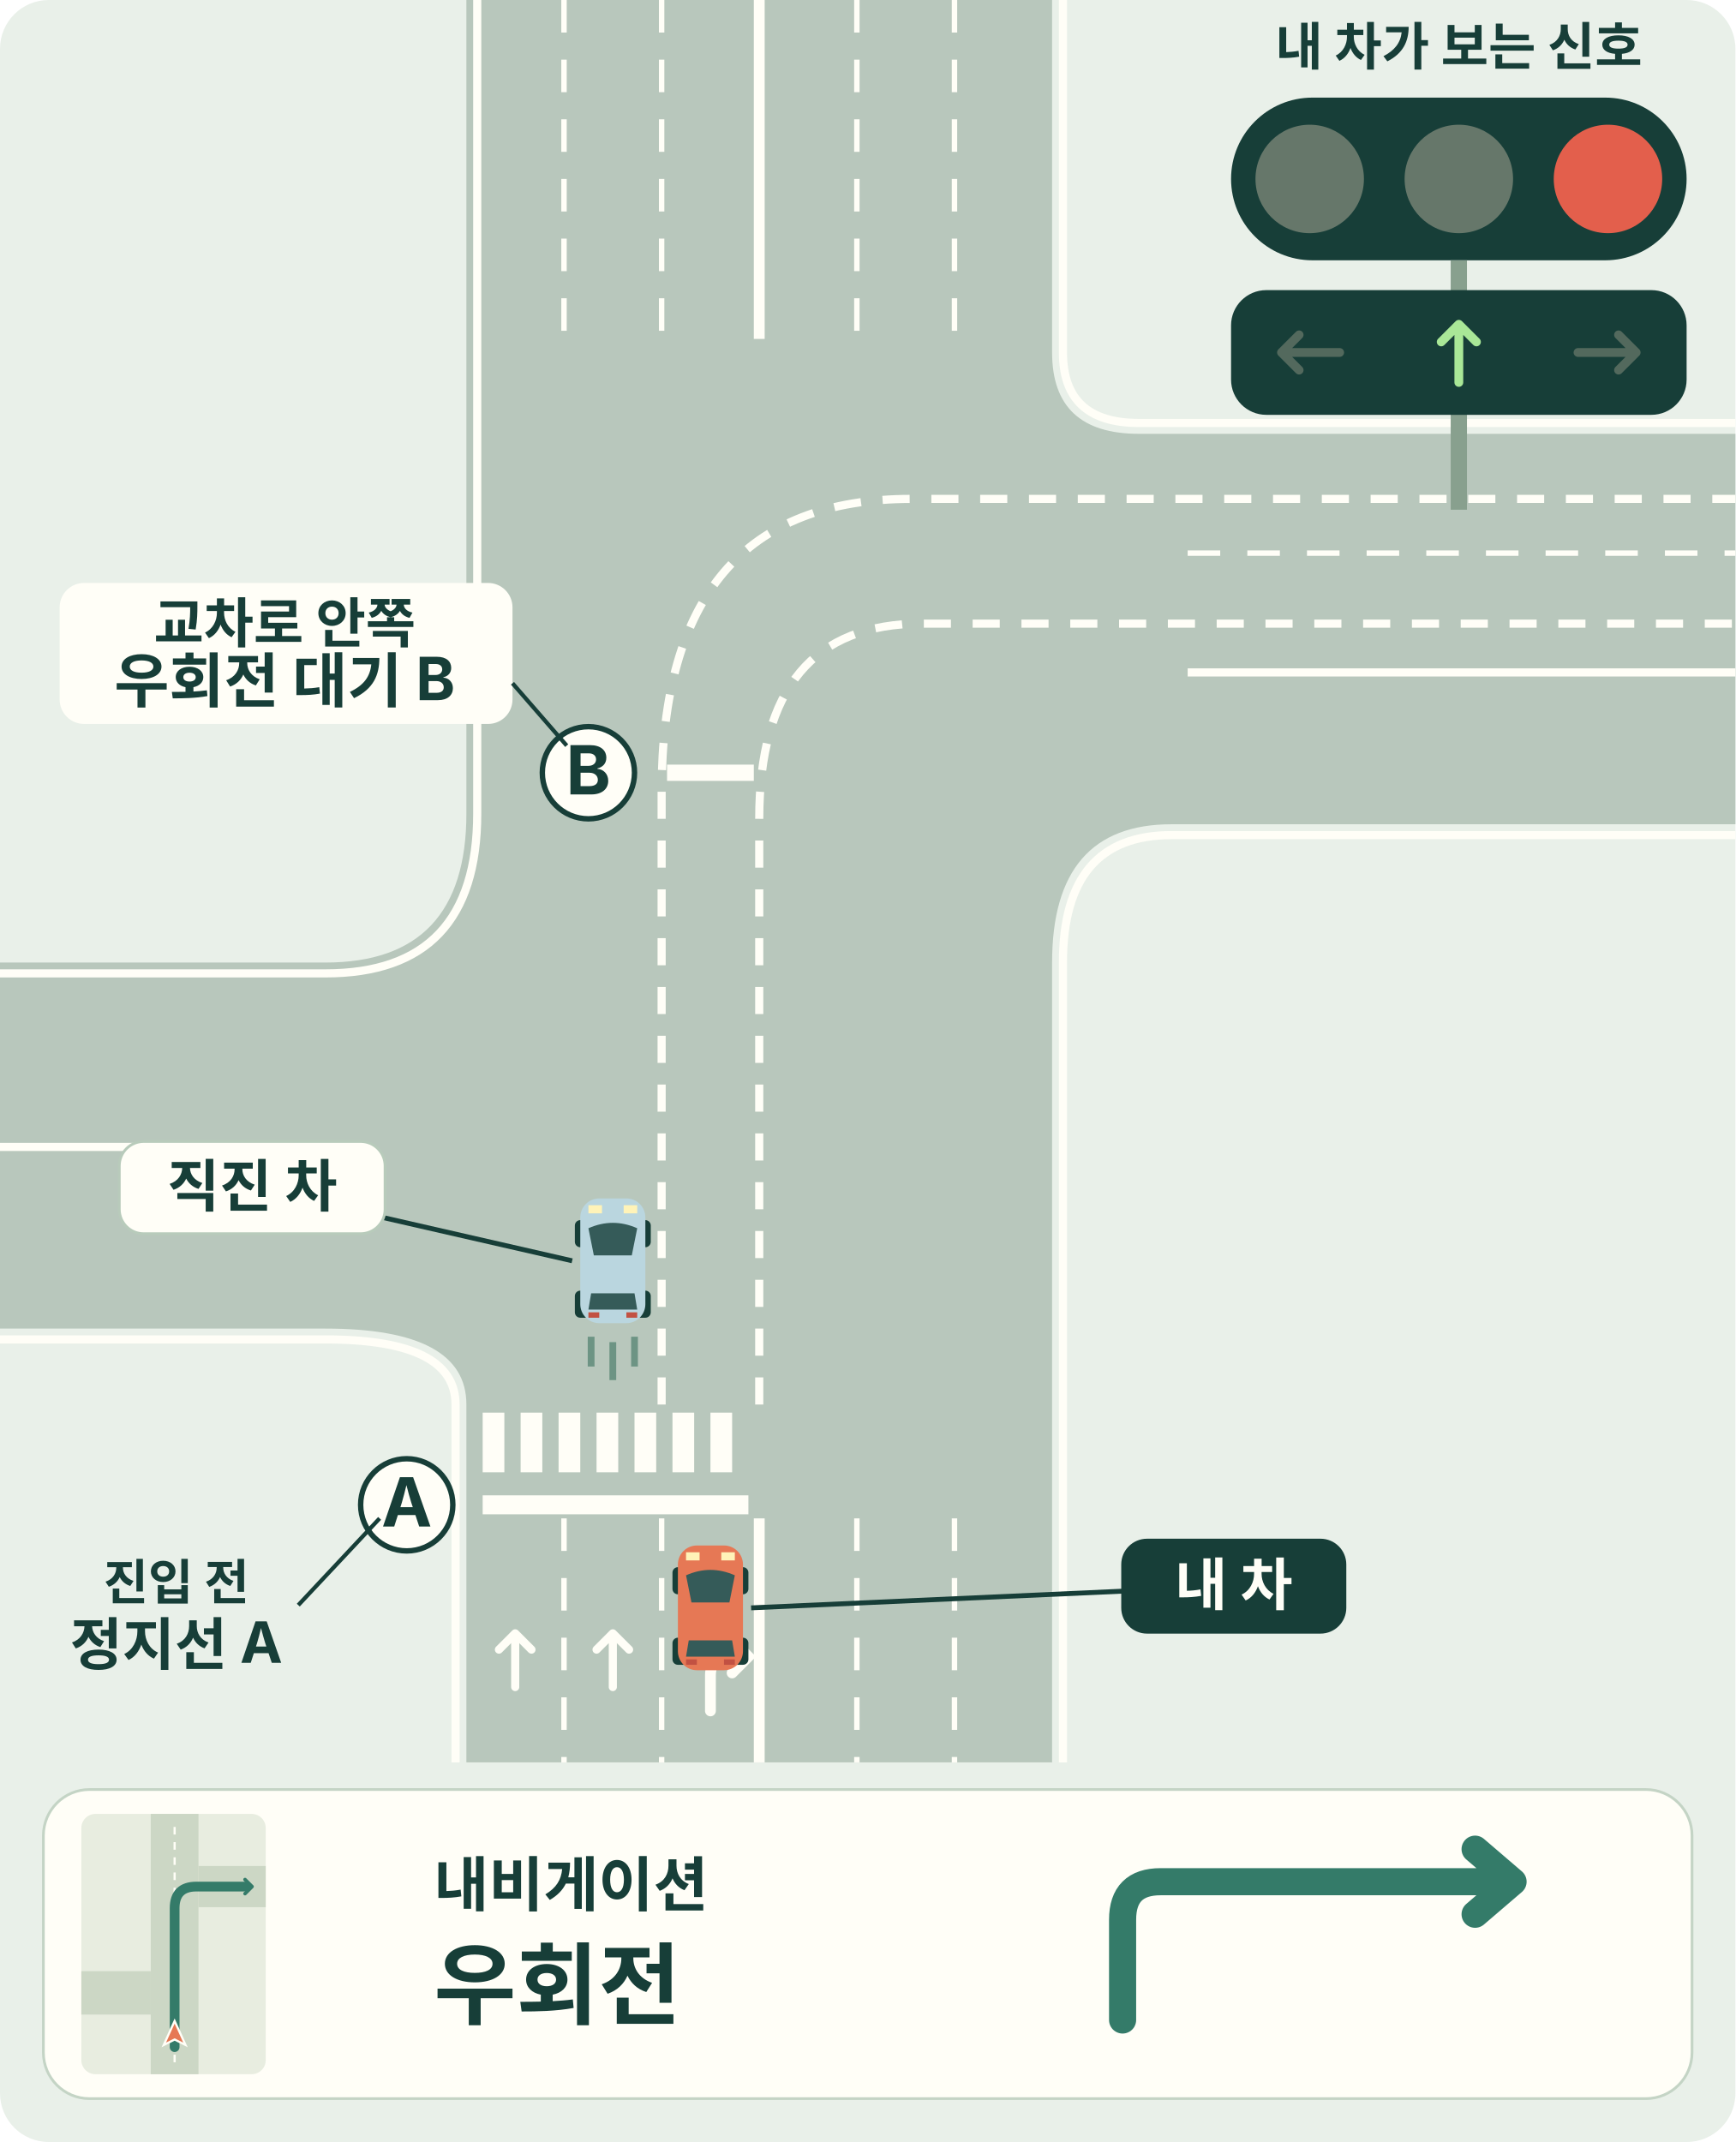
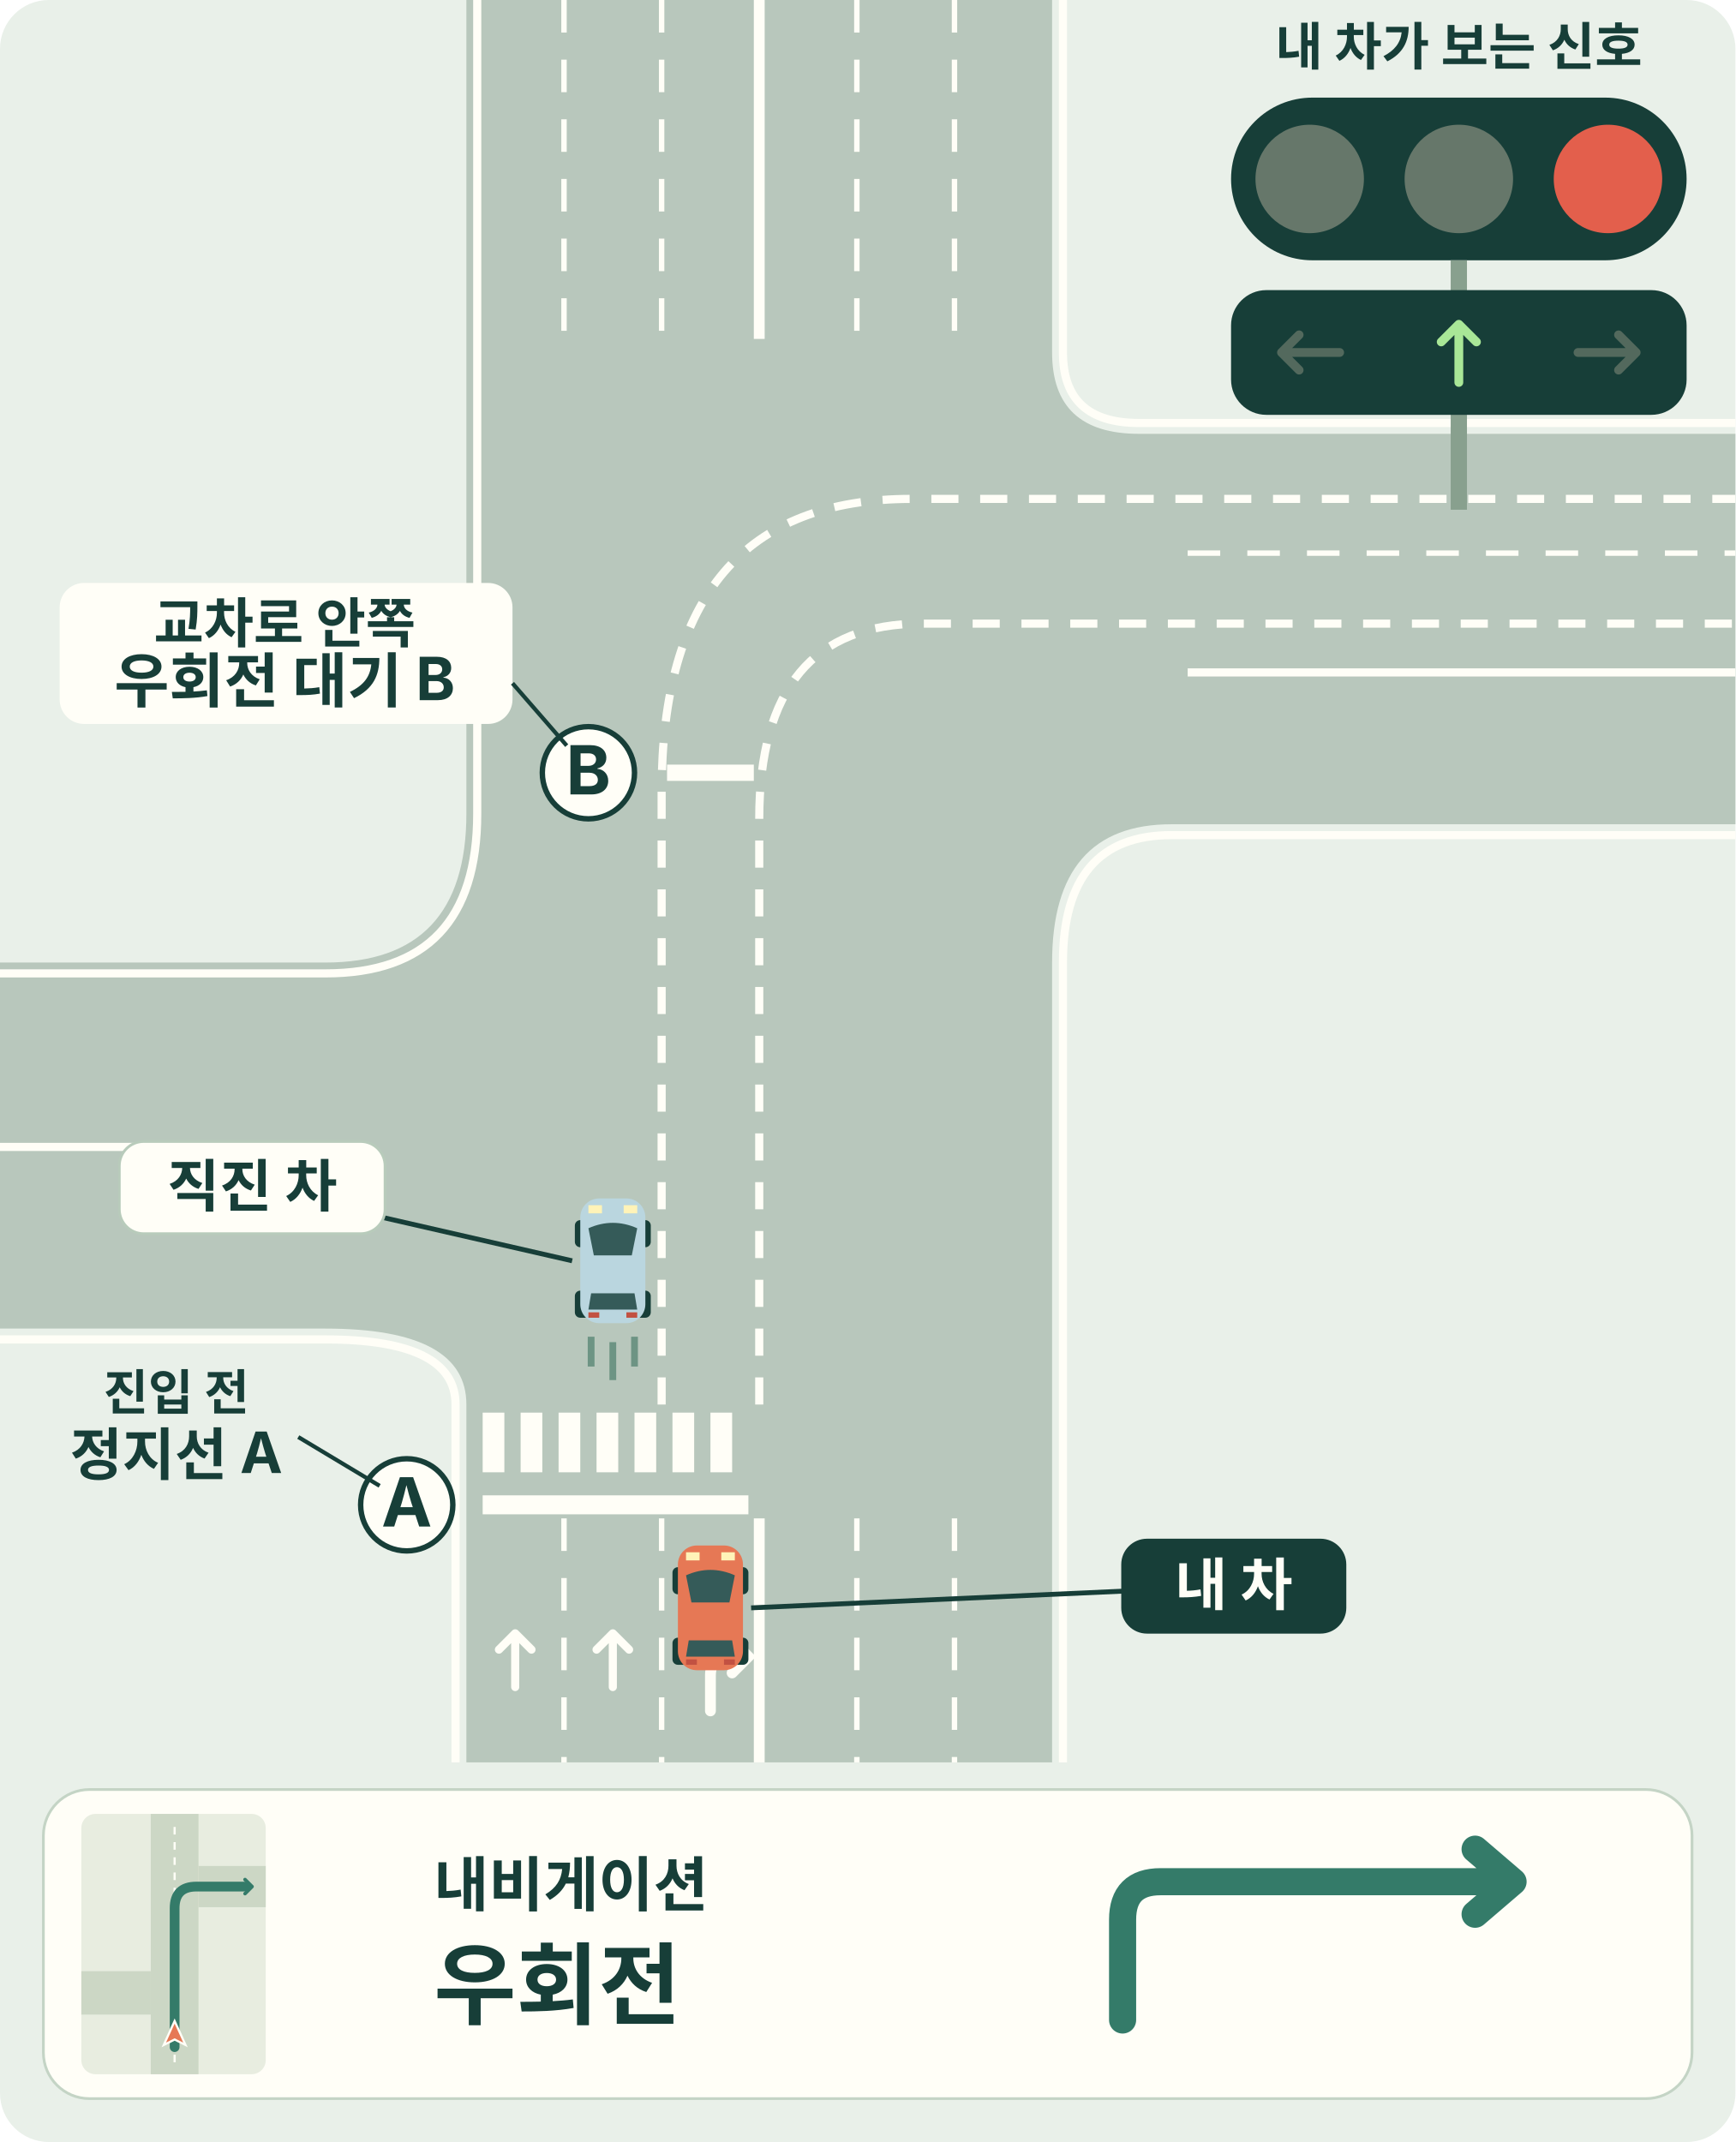
<svg xmlns="http://www.w3.org/2000/svg" data-question-id="turn-03" viewBox="0 0 640 790" role="img" aria-label="직진 화살표가 켜졌어요. 우회전하려는 나도 B로 갈까요?. 빨간 원형 신호. 녹색 화살표: 직진. 내비 경로: 우회전. 넓고 어긋난 교차로. 진입 전 정지선 A와 교차로 깊숙한 우회전 대기 표시 B 사이에 여러 대 길이의 진입 구간이 있음. 내 차는 A 정지선 이전. 진행할 경로에 다른 차나 보행자 없음" data-scenario-feature="deep-right-turn" style="font-family:-apple-system,BlinkMacSystemFont,'Apple SD Gothic Neo',sans-serif">
  <rect width="640" height="790" rx="18" fill="#e9f0e9" />
  <g data-road-layout="large-offset-intersection" data-entry-line-y="555" data-waiting-line-y="285" data-stage="before-entry">
    <path d="M0 355H120Q172 355 172 300V0H388V130Q388 160 420 160H640V304H432Q388 304 388 355V650H172V518Q172 490 120 490H0Z" fill="#b8c7bc" />
    <path d="M0 359H120Q176 359 176 300V0M392 0V130Q392 156 420 156H640M640 308H432Q392 308 392 355V650M168 650V518Q168 494 120 494H0" fill="none" stroke="#fffef7" stroke-width="3" />
    <path d="M280 0V125M280 560V650" fill="none" stroke="#fffef7" stroke-width="4" />
    <path d="M208 0V130M244 0V130M316 0V130M352 0V130M208 560V650M244 560V650M316 560V650M352 560V650" fill="none" stroke="#fffef7" stroke-width="2" stroke-dasharray="12 10" />
    <path d="M0 423H118M438 248H640" fill="none" stroke="#fffef7" stroke-width="3" />
    <path d="M438 204H640" fill="none" stroke="#fffef7" stroke-width="2" stroke-dasharray="12 10" />
    <g data-crosswalk="entry">
      <rect x="178" y="521" width="8" height="22" fill="#fffef7" />
      <rect x="192" y="521" width="8" height="22" fill="#fffef7" />
      <rect x="206" y="521" width="8" height="22" fill="#fffef7" />
      <rect x="220" y="521" width="8" height="22" fill="#fffef7" />
      <rect x="234" y="521" width="8" height="22" fill="#fffef7" />
      <rect x="248" y="521" width="8" height="22" fill="#fffef7" />
      <rect x="262" y="521" width="8" height="22" fill="#fffef7" />
    </g>
    <path data-marking="stop-line" data-line-id="A" d="M178 555H276" stroke="#fffef7" stroke-width="7" />
    <path d="M244 518V292Q244 184 336 184H640" fill="none" stroke="#fffef7" stroke-width="3" stroke-dasharray="10 8" />
    <path d="M280 518V302Q280 230 340 230H640" fill="none" stroke="#fffef7" stroke-width="3" stroke-dasharray="10 8" />
    <path data-marking="waiting-guide" data-line-id="B" d="M246 285H278" stroke="#fffef7" stroke-width="6" />
    <circle cx="150" cy="555" r="17" fill="#fffef7" stroke="#173e38" stroke-width="2" />
    <text x="150" y="563" font-size="25" fill="#173e38" font-weight="700" text-anchor="middle">A</text>
    <circle cx="217" cy="285" r="17" fill="#fffef7" stroke="#173e38" stroke-width="2" />
    <text x="217" y="293" font-size="25" fill="#173e38" font-weight="700" text-anchor="middle">B</text>
    <path d="M0 17V-16m-10 10 10-10 10 10" fill="none" stroke="#fffef7" stroke-width="5" stroke-linecap="round" stroke-linejoin="round" transform="translate(190 612) rotate(0) scale(0.6)" />
    <path d="M0 17V-16m-10 10 10-10 10 10" fill="none" stroke="#fffef7" stroke-width="5" stroke-linecap="round" stroke-linejoin="round" transform="translate(226 612) rotate(0) scale(0.6)" />
    <path d="M262 631v-13q0-7 7-7h7m-6-6 6 6-6 6" fill="none" stroke="#fffef7" stroke-width="4" stroke-linecap="round" />
-     <text x="65" y="590" font-size="18" fill="#173e38" font-weight="700" text-anchor="middle">진입 전</text>
-     <text x="65" y="614" font-size="21" fill="#173e38" font-weight="700" text-anchor="middle">정지선 A</text>
-     <path d="M110 592L140 560" fill="none" stroke="#173e38" stroke-width="1.5" />
+     <text x="65" y="520" font-size="18" fill="#173e38" font-weight="700" text-anchor="middle">진입 전</text>
+     <text x="65" y="544" font-size="21" fill="#173e38" font-weight="700" text-anchor="middle">정지선 A</text>
+     <path d="M110 530L140 548" fill="none" stroke="#173e38" stroke-width="1.5" />
    <rect x="22" y="215" width="167" height="52" rx="9" fill="#fffef7" />
    <text x="105" y="237" font-size="20" fill="#173e38" font-weight="700" text-anchor="middle">교차로 안쪽</text>
    <text x="105" y="259" font-size="22" fill="#173e38" font-weight="700" text-anchor="middle">우회전 대기 B</text>
    <path d="M189 252L209 275" fill="none" stroke="#173e38" stroke-width="1.5" />
  </g>
  <g data-vehicle-role="adjacent" data-car-x="226" data-car-y="465" data-car-length="46" transform="translate(226 465) rotate(0)">
    <rect x="-14" y="-15" width="28" height="10" rx="2" fill="#173e38" />
    <rect x="-14" y="11" width="28" height="10" rx="2" fill="#173e38" />
    <rect x="-12" y="-23" width="24" height="46" rx="7" fill="#bad6df" />
    <path d="M-9 -12q9-4 18 0l-2 10h-14ZM-8 12h16l1 6h-18Z" fill="#355b59" />
    <path d="M-9 -19h5m8 0h5" stroke="#fff3b8" stroke-width="3" />
    <path d="M-9 20h4m10 0h4" stroke="#c25142" stroke-width="2" />
  </g>
  <g>
    <path d="M93 438L211 465" fill="none" stroke="#173e38" stroke-width="1.8" />
    <rect x="44" y="421" width="98" height="34" rx="9" fill="#fffef7" stroke="#b8cbbb" />
    <text x="93" y="445" font-size="21" fill="#173e38" font-weight="700" text-anchor="middle">직진 차</text>
  </g>
  <path d="M218 493v11m8-9v14m8-16v11" fill="none" stroke="#6d9484" stroke-width="2.5" />
  <g data-vehicle-role="own" data-car-x="262" data-car-y="593" data-car-length="46" transform="translate(262 593) rotate(0)">
    <rect x="-14" y="-15" width="28" height="10" rx="2" fill="#173e38" />
    <rect x="-14" y="11" width="28" height="10" rx="2" fill="#173e38" />
    <rect x="-12" y="-23" width="24" height="46" rx="7" fill="#e67855" />
    <path d="M-9 -12q9-4 18 0l-2 10h-14ZM-8 12h16l1 6h-18Z" fill="#355b59" />
    <path d="M-9 -19h5m8 0h5" stroke="#fff3b8" stroke-width="3" />
    <path d="M-9 20h4m10 0h4" stroke="#c25142" stroke-width="2" />
  </g>
  <g>
    <path d="M455 585L277 593" fill="none" stroke="#173e38" stroke-width="1.8" />
    <rect x="414" y="568" width="82" height="34" rx="9" fill="#173e38" stroke="#173e38" />
    <text x="455" y="592" font-size="21" fill="#173e38" font-weight="700" text-anchor="middle" style="fill:#fffef7">내 차</text>
  </g>
  <g data-signal-type="road" transform="translate(454 36)">
    <rect width="168" height="60" rx="30" fill="#173e38" />
    <circle cx="29" cy="30" r="20" fill="#66776a" />
    <circle cx="84" cy="30" r="20" fill="#66776a" />
    <circle cx="139" cy="30" r="20" fill="#e35f4c" />
    <path d="M84 60v92" stroke="#88a08e" stroke-width="6" />
    <rect y="71" width="168" height="46" rx="13" fill="#173e38" />
    <g data-arrow="left" data-lit="false">
      <path d="M0 17V-16m-10 10 10-10 10 10" fill="none" stroke="#53695d" stroke-width="5" stroke-linecap="round" stroke-linejoin="round" transform="translate(29 94) rotate(-90) scale(0.65)" />
    </g>
    <g data-arrow="straight" data-lit="true">
      <path d="M0 17V-16m-10 10 10-10 10 10" fill="none" stroke="#a9e797" stroke-width="5" stroke-linecap="round" stroke-linejoin="round" transform="translate(84 94) rotate(0) scale(0.65)" />
    </g>
    <g data-arrow="right" data-lit="false">
      <path d="M0 17V-16m-10 10 10-10 10 10" fill="none" stroke="#53695d" stroke-width="5" stroke-linecap="round" stroke-linejoin="round" transform="translate(139 94) rotate(90) scale(0.65)" />
    </g>
    <text x="84" y="-12" font-size="19" fill="#173e38" font-weight="700" text-anchor="middle">내 차가 보는 신호</text>
  </g>
  <g data-navigation="offset-junction" transform="translate(16 660)">
    <rect width="608" height="114" rx="17" fill="#fffef7" stroke="#c4d4c5" />
    <g transform="translate(14 9) scale(.4)">
      <g>
        <rect width="170" height="240" rx="13" fill="#e8ede0" />
        <rect x="64" width="44" height="240" fill="#ccd7c5" />
        <path d="M108 48H170V86H108M0 145H64V185H0" fill="#ccd7c5" />
        <path d="M86 12V230" stroke="#fffef7" stroke-width="2" stroke-dasharray="7 7" />
        <path d="M86 215V87Q86 67 106 67H150" fill="none" stroke="#347b69" stroke-width="9" stroke-linecap="round" />
        <path d="M0 17V-16m-10 10 10-10 10 10" fill="none" stroke="#347b69" stroke-width="5" stroke-linecap="round" stroke-linejoin="round" transform="translate(147 67) rotate(90) scale(0.65)" />
        <path d="M86 191l-10 22 10-5 10 5Z" fill="#e67855" stroke="#fffef7" stroke-width="2" />
      </g>
    </g>
    <text x="144" y="43" font-size="22" fill="#173e38" font-weight="700">내비게이션</text>
    <text x="144" y="84" font-size="33" fill="#173e38" font-weight="700">우회전</text>
    <path d="M398 85V48q0-14 14-14h130m-14-12 14 12-14 12" fill="none" stroke="#347b69" stroke-width="10" stroke-linecap="round" stroke-linejoin="round" />
  </g>
</svg>
